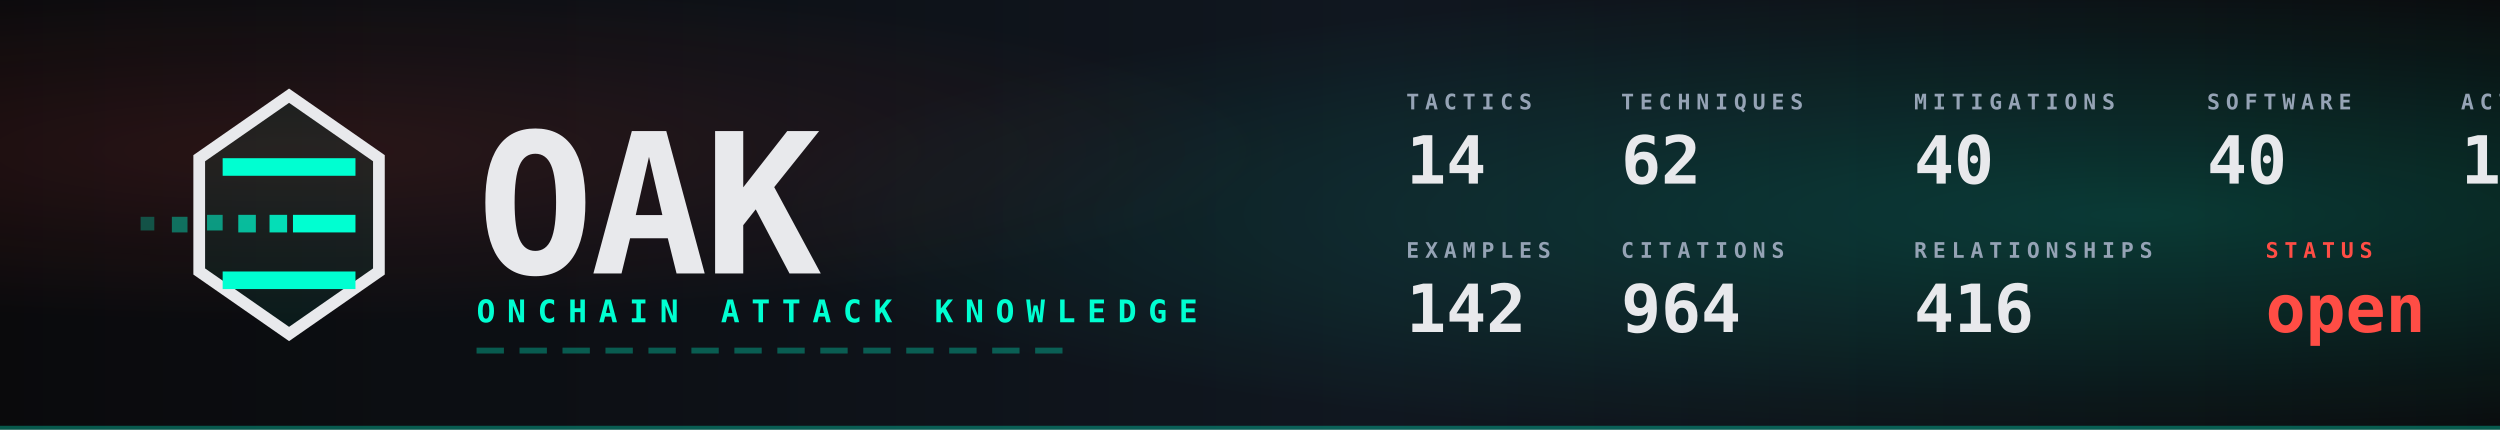
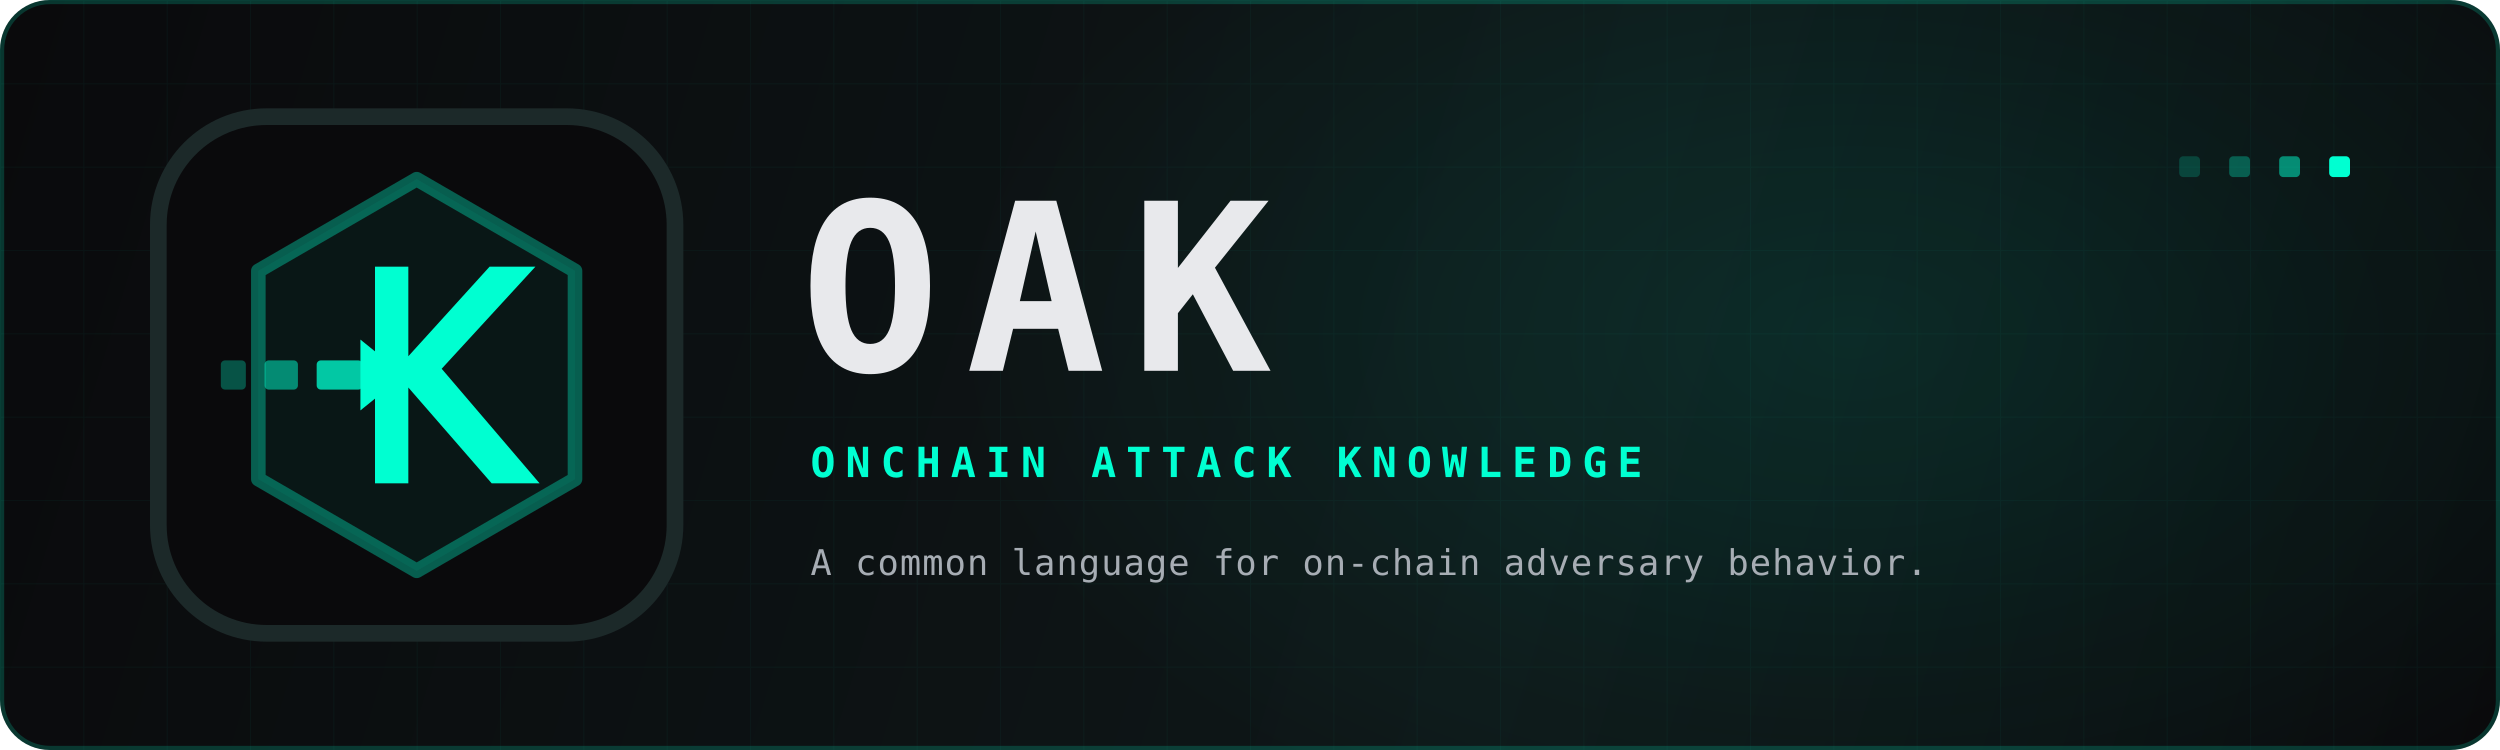
- <svg xmlns="http://www.w3.org/2000/svg" width="1280" height="220" viewBox="0 0 1280 220" fill="none" role="img" aria-label="OAK — OnChain Attack Knowledge">
+ <svg xmlns="http://www.w3.org/2000/svg" width="1200" height="360" viewBox="0 0 1200 360" fill="none" role="img" aria-label="OAK — OnChain Attack Knowledge">
  <defs>
-     <linearGradient id="bg-grad" x1="0" y1="0" x2="1" y2="0">
-       <stop offset="0" stop-color="#0a0a0c" />
-       <stop offset="0.55" stop-color="#101720" />
-       <stop offset="1" stop-color="#0a0a0c" />
+     <linearGradient id="bg" x1="0" y1="0" x2="1200" y2="360" gradientUnits="userSpaceOnUse">
+       <stop stop-color="#0A0A0C" />
+       <stop offset="0.62" stop-color="#0E1718" />
+       <stop offset="1" stop-color="#0A0A0C" />
    </linearGradient>
-     <radialGradient id="accent-teal" cx="0.85" cy="0.5" r="0.55">
-       <stop offset="0" stop-color="rgba(0,255,209,0.18)" />
-       <stop offset="1" stop-color="rgba(0,255,209,0)" />
+     <radialGradient id="glow" cx="0" cy="0" r="1" gradientUnits="userSpaceOnUse" gradientTransform="translate(888 162) rotate(90) scale(260 430)">
+       <stop stop-color="#00FFD1" stop-opacity="0.1" />
+       <stop offset="1" stop-color="#00FFD1" stop-opacity="0" />
    </radialGradient>
-     <radialGradient id="accent-red" cx="0.12" cy="0.35" r="0.4">
-       <stop offset="0" stop-color="rgba(255,77,69,0.12)" />
-       <stop offset="1" stop-color="rgba(255,77,69,0)" />
-     </radialGradient>
+     <pattern id="grid" width="40" height="40" patternUnits="userSpaceOnUse">
+       <path d="M40 0H0V40" stroke="#00FFD1" stroke-opacity="0.035" />
+     </pattern>
  </defs>
-   <rect width="1280" height="220" fill="url(#bg-grad)" />
-   <rect width="1280" height="220" fill="url(#accent-teal)" />
-   <rect width="1280" height="220" fill="url(#accent-red)" />
-   <g transform="translate(64 49)">
-     <polygon points="84,0 130,32 130,90 84,122 38,90 38,32" fill="rgba(0,255,209,0.06)" stroke="#e8e9ec" stroke-width="6" />
-     <rect x="50" y="32" width="68" height="9" fill="#00ffd1" />
-     <rect x="86" y="61" width="32" height="9" fill="#00ffd1" />
-     <rect x="50" y="90" width="68" height="9" fill="#00ffd1" />
-     <rect x="74" y="61" width="9" height="9" fill="#00ffd1" opacity="0.85" />
-     <rect x="58" y="61" width="9" height="9" fill="#00ffd1" opacity="0.7" />
-     <rect x="42" y="61" width="8" height="8" fill="#00ffd1" opacity="0.55" />
-     <rect x="24" y="62" width="8" height="8" fill="#00ffd1" opacity="0.4" />
-     <rect x="8" y="62" width="7" height="7" fill="#00ffd1" opacity="0.28" />
+   <rect width="1200" height="360" rx="24" fill="url(#bg)" />
+   <rect width="1200" height="360" rx="24" fill="url(#glow)" />
+   <rect width="1200" height="360" rx="24" fill="url(#grid)" />
+   <rect x="1" y="1" width="1198" height="358" rx="23" stroke="#00FFD1" stroke-opacity="0.18" stroke-width="2" />
+   <g transform="translate(72 52)">
+     <rect x="4" y="4" width="248" height="248" rx="52" fill="#0A0A0C" stroke="#1C2929" stroke-width="8" />
+     <path d="M128 34L204 78V178L128 222L52 178V78L128 34Z" fill="#00FFD1" fill-opacity="0.055" stroke="#00FFD1" stroke-opacity="0.34" stroke-width="7" stroke-linejoin="round" />
+     <path d="M108 76H124V119L163 76H185L140 125L187 180H164L124 134V180H108V76Z" fill="#00FFD1" />
+     <rect x="34" y="121" width="12" height="14" rx="2" fill="#00FFD1" fill-opacity="0.3" />
+     <rect x="55" y="121" width="16" height="14" rx="2" fill="#00FFD1" fill-opacity="0.5" />
+     <rect x="80" y="121" width="22" height="14" rx="2" fill="#00FFD1" fill-opacity="0.76" />
+     <path d="M101 111L122 128L101 145V111Z" fill="#00FFD1" />
  </g>
-   <g transform="translate(244 60)" font-family="IBM Plex Mono, Menlo, Consolas, monospace">
-     <text x="0" y="80" font-size="100" font-weight="700" letter-spacing="-2" fill="#e8e9ec">OAK</text>
+   <g transform="translate(384 92)" font-family="ui-monospace, SFMono-Regular, Menlo, Consolas, monospace">
+     <text x="0" y="86" font-size="112" font-weight="700" letter-spacing="12" fill="#E8E9EC">OAK</text>
+     <text x="5" y="137" font-size="20" font-weight="600" letter-spacing="4.8" fill="#00FFD1">ONCHAIN ATTACK KNOWLEDGE</text>
+     <text x="5" y="184" font-size="17" font-weight="500" letter-spacing="0.5" fill="#A7ADB4">A common language for on-chain adversary behavior.</text>
  </g>
-   <g transform="translate(244 165)" font-family="IBM Plex Mono, Menlo, Consolas, monospace">
-     <text x="0" y="0" font-size="16" font-weight="600" letter-spacing="6" fill="#00ffd1">ONCHAIN ATTACK KNOWLEDGE</text>
+   <g transform="translate(1046 75)" fill="#00FFD1">
+     <rect width="10" height="10" rx="2" fill-opacity="0.18" />
+     <rect x="24" width="10" height="10" rx="2" fill-opacity="0.3" />
+     <rect x="48" width="10" height="10" rx="2" fill-opacity="0.5" />
+     <rect x="72" width="10" height="10" rx="2" />
  </g>
-   <g transform="translate(244 178)" opacity="0.32">
-     <rect x="0" y="0" width="14" height="3" fill="#00ffd1" />
-     <rect x="22" y="0" width="14" height="3" fill="#00ffd1" />
-     <rect x="44" y="0" width="14" height="3" fill="#00ffd1" />
-     <rect x="66" y="0" width="14" height="3" fill="#00ffd1" />
-     <rect x="88" y="0" width="14" height="3" fill="#00ffd1" />
-     <rect x="110" y="0" width="14" height="3" fill="#00ffd1" />
-     <rect x="132" y="0" width="14" height="3" fill="#00ffd1" />
-     <rect x="154" y="0" width="14" height="3" fill="#00ffd1" />
-     <rect x="176" y="0" width="14" height="3" fill="#00ffd1" />
-     <rect x="198" y="0" width="14" height="3" fill="#00ffd1" />
-     <rect x="220" y="0" width="14" height="3" fill="#00ffd1" />
-     <rect x="242" y="0" width="14" height="3" fill="#00ffd1" />
-     <rect x="264" y="0" width="14" height="3" fill="#00ffd1" />
-     <rect x="286" y="0" width="14" height="3" fill="#00ffd1" />
-   </g>
-   <g transform="translate(720 56)" font-family="IBM Plex Mono, Menlo, Consolas, monospace">
-     <g>
-       <text x="0" y="0" font-size="11" font-weight="700" letter-spacing="3" fill="#95A3B5">TACTICS</text>
-       <text x="0" y="38" font-size="34" font-weight="700" fill="#e8e9ec">14</text>
-     </g>
-     <g transform="translate(110 0)">
-       <text x="0" y="0" font-size="11" font-weight="700" letter-spacing="3" fill="#95A3B5">TECHNIQUES</text>
-       <text x="0" y="38" font-size="34" font-weight="700" fill="#e8e9ec">62</text>
-     </g>
-     <g transform="translate(260 0)">
-       <text x="0" y="0" font-size="11" font-weight="700" letter-spacing="3" fill="#95A3B5">MITIGATIONS</text>
-       <text x="0" y="38" font-size="34" font-weight="700" fill="#e8e9ec">40</text>
-     </g>
-     <g transform="translate(410 0)">
-       <text x="0" y="0" font-size="11" font-weight="700" letter-spacing="3" fill="#95A3B5">SOFTWARE</text>
-       <text x="0" y="38" font-size="34" font-weight="700" fill="#e8e9ec">40</text>
-     </g>
-     <g transform="translate(540 0)">
-       <text x="0" y="0" font-size="11" font-weight="700" letter-spacing="3" fill="#95A3B5">ACTORS</text>
-       <text x="0" y="38" font-size="34" font-weight="700" fill="#e8e9ec">18</text>
-     </g>
-     <g transform="translate(0 76)">
-       <text x="0" y="0" font-size="11" font-weight="700" letter-spacing="3" fill="#95A3B5">EXAMPLES</text>
-       <text x="0" y="38" font-size="34" font-weight="700" fill="#e8e9ec">142</text>
-     </g>
-     <g transform="translate(110 76)">
-       <text x="0" y="0" font-size="11" font-weight="700" letter-spacing="3" fill="#95A3B5">CITATIONS</text>
-       <text x="0" y="38" font-size="34" font-weight="700" fill="#e8e9ec">964</text>
-     </g>
-     <g transform="translate(260 76)">
-       <text x="0" y="0" font-size="11" font-weight="700" letter-spacing="3" fill="#95A3B5">RELATIONSHIPS</text>
-       <text x="0" y="38" font-size="34" font-weight="700" fill="#e8e9ec">416</text>
-     </g>
-     <g transform="translate(440 76)">
-       <text x="0" y="0" font-size="11" font-weight="700" letter-spacing="3" fill="#FF4D45">STATUS</text>
-       <text x="0" y="38" font-size="34" font-weight="700" fill="#FF4D45">open</text>
-     </g>
-   </g>
-   <line x1="0" y1="219" x2="1280" y2="219" stroke="#00ffd1" stroke-opacity="0.32" stroke-width="2" />
</svg>
